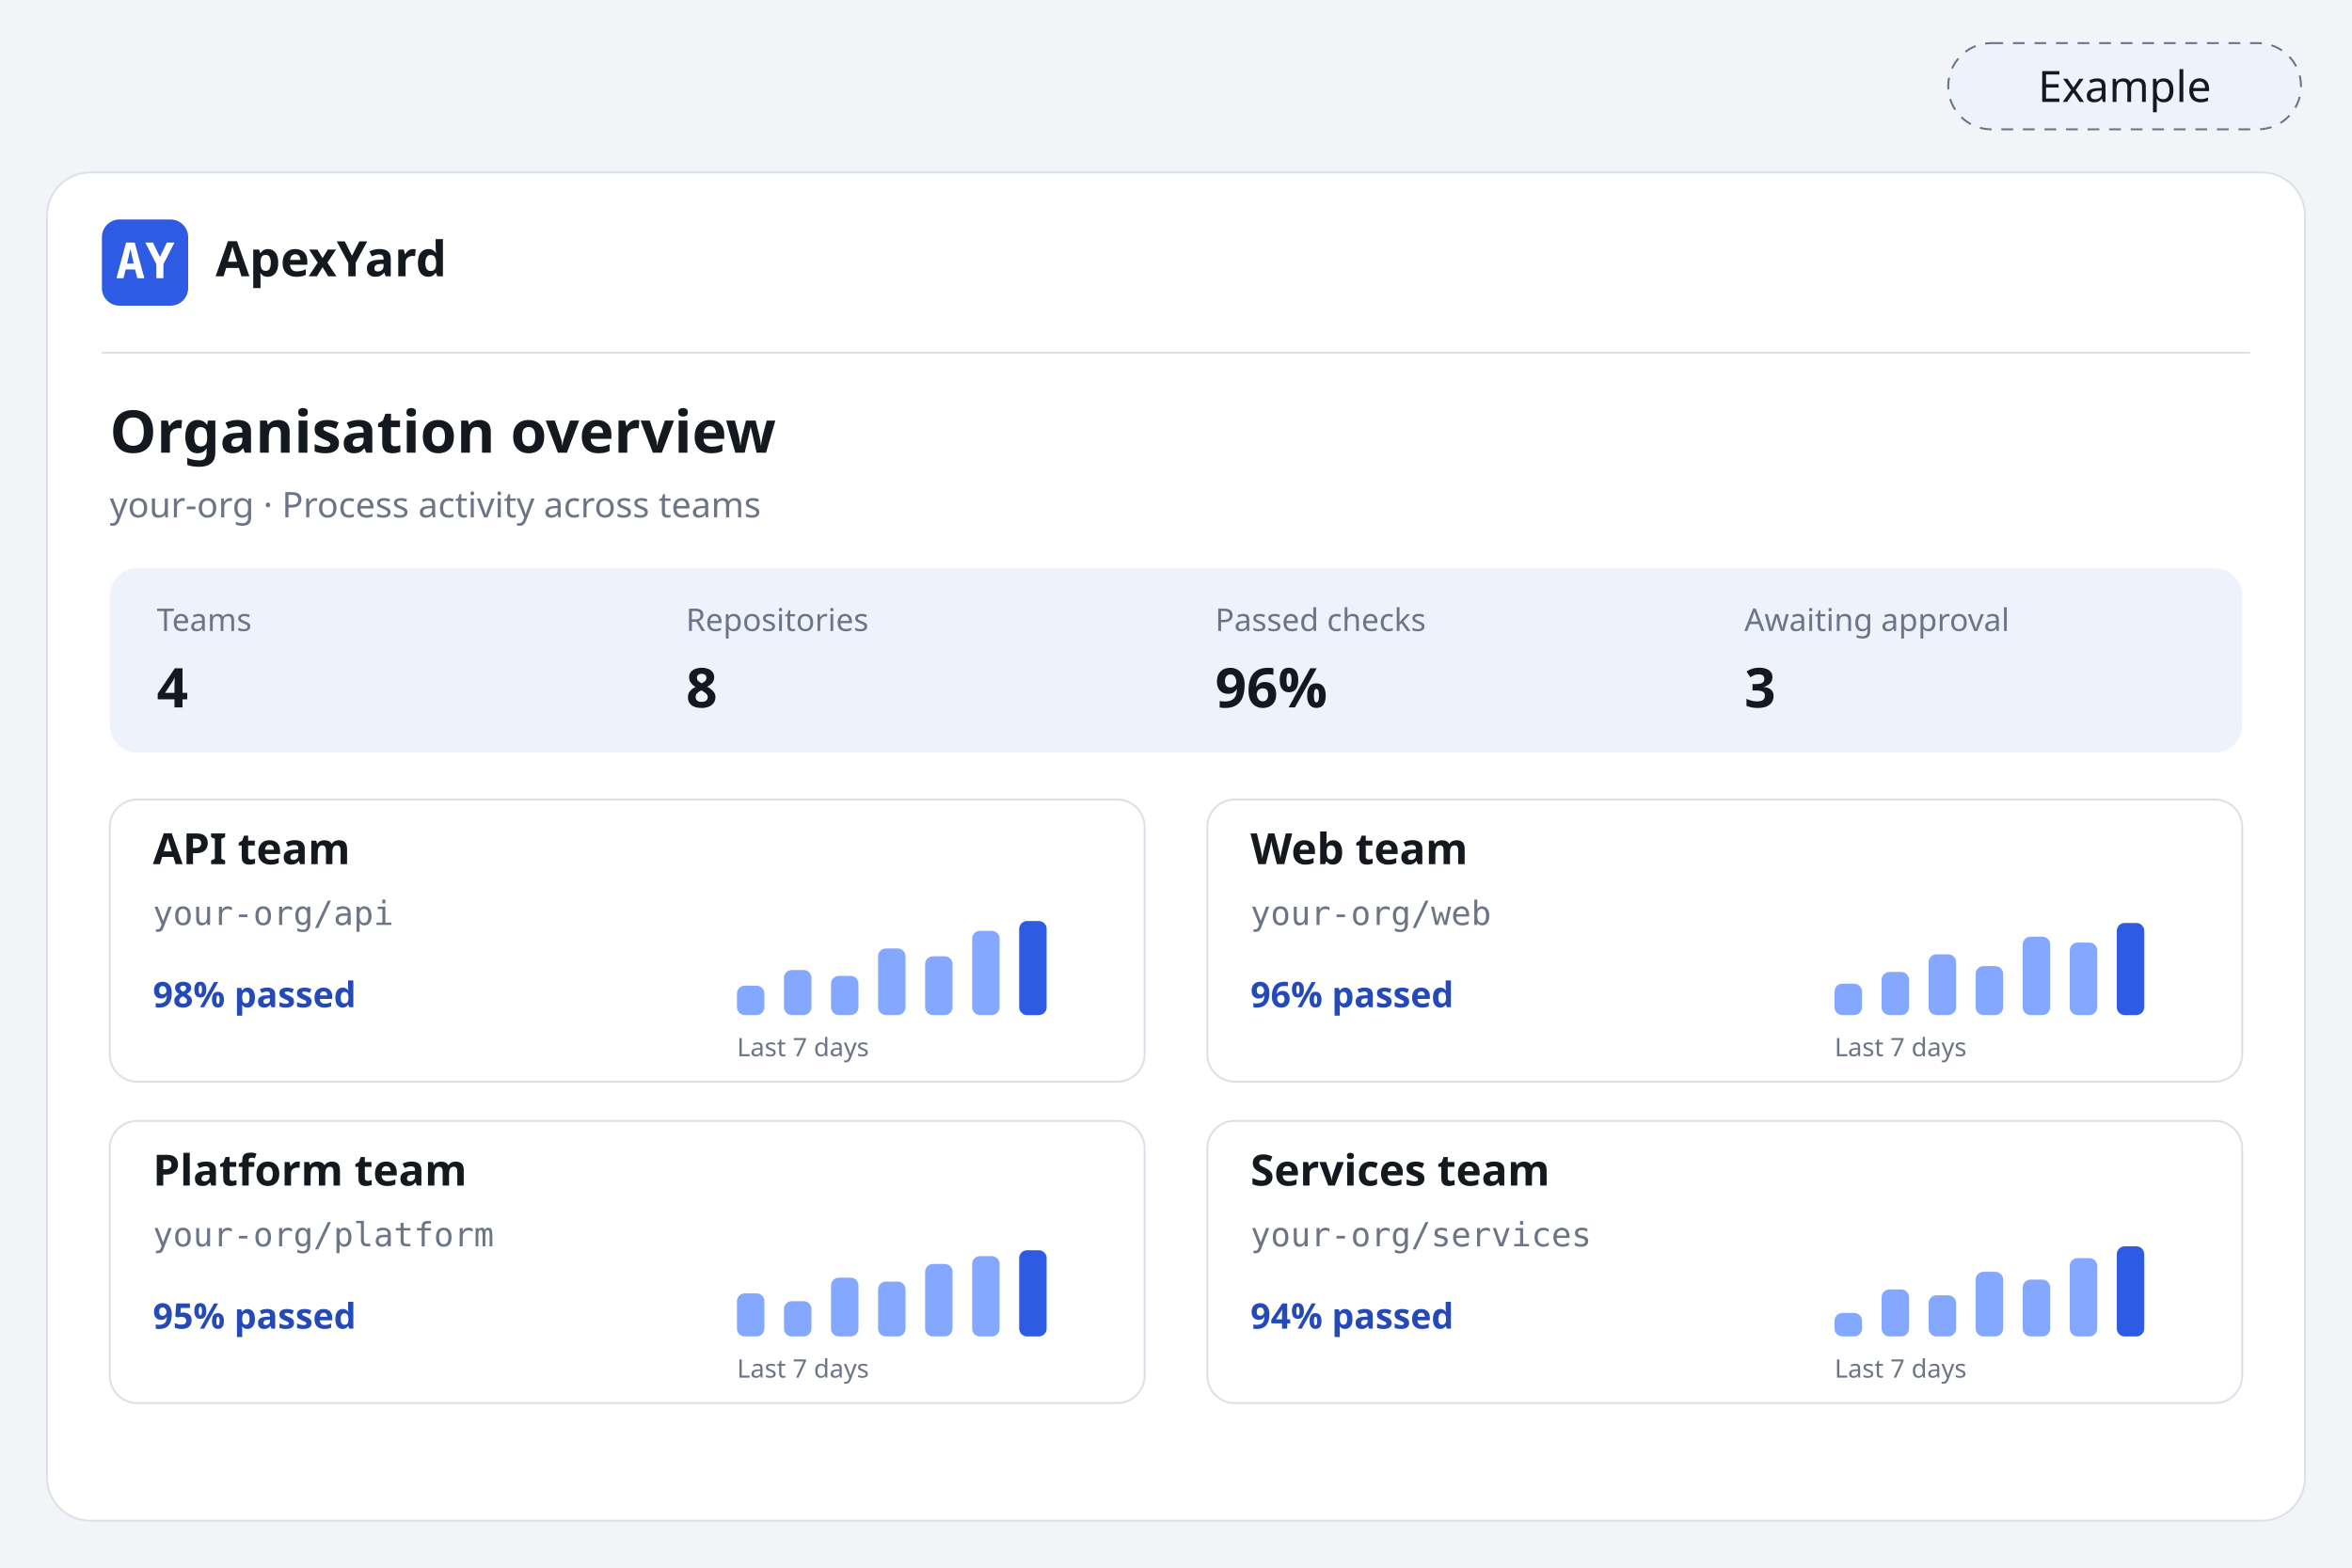
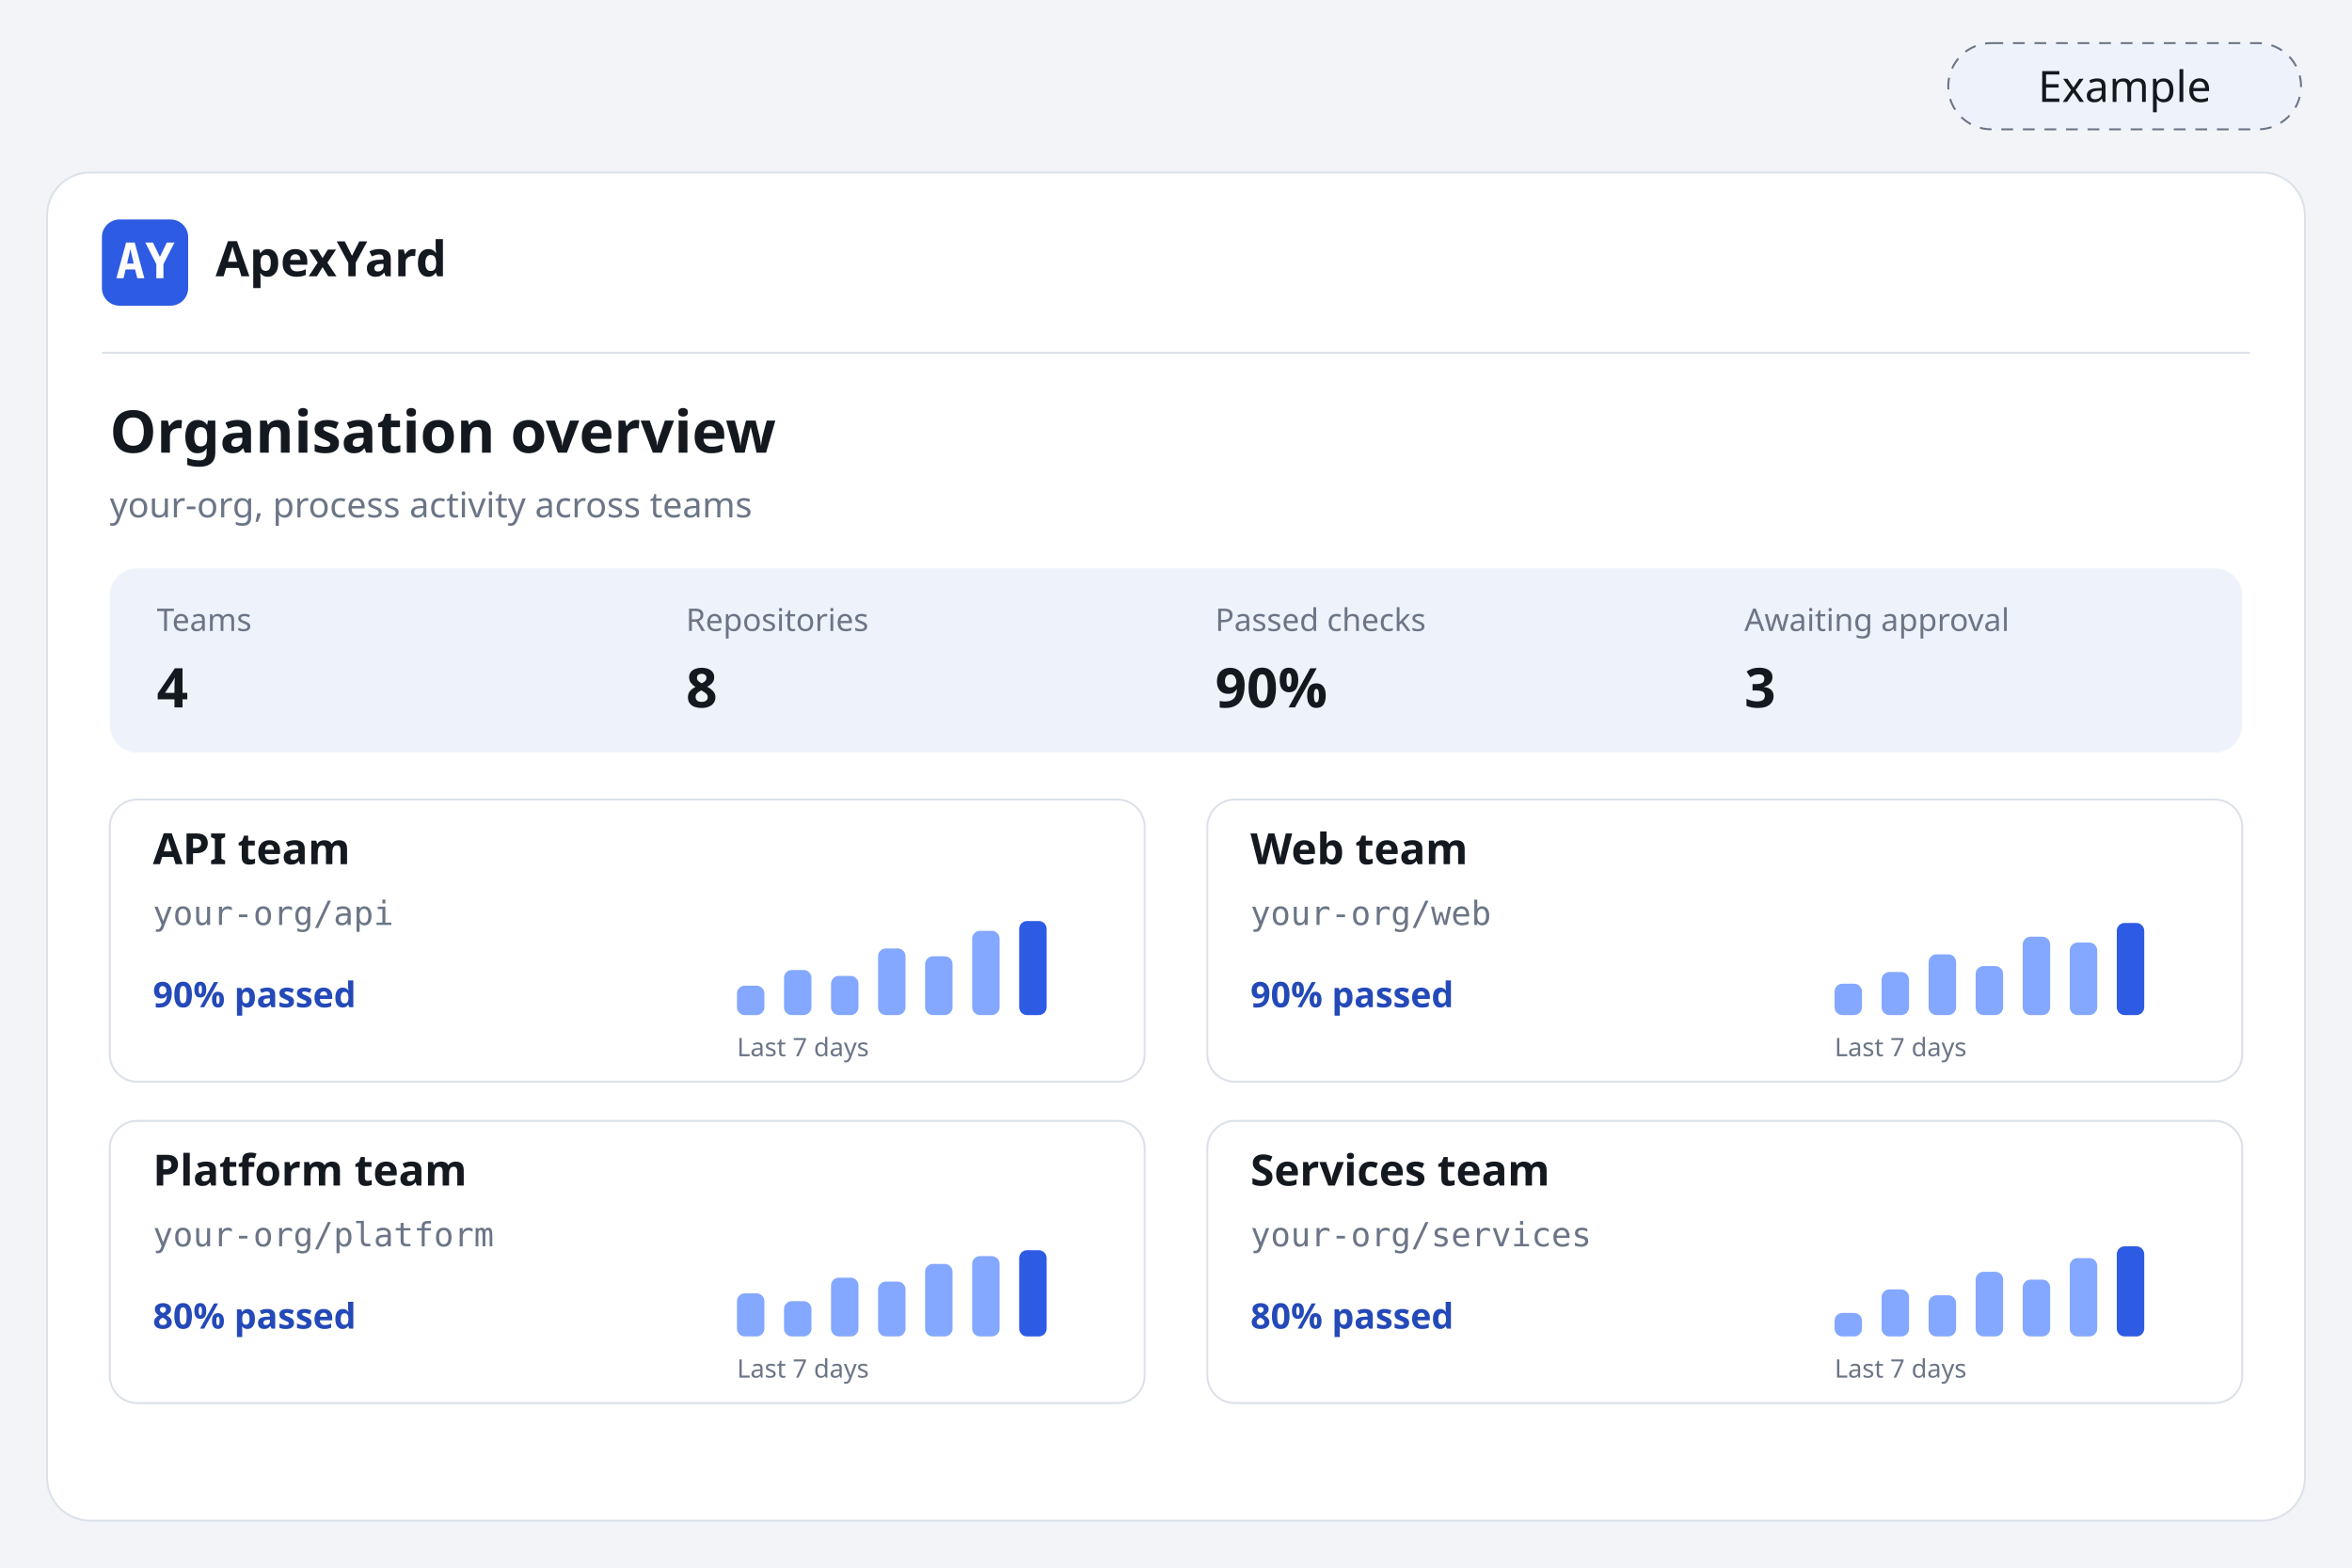
<svg xmlns="http://www.w3.org/2000/svg" viewBox="0 0 1200 800" role="img" aria-labelledby="title">
  <g font-family="Archivo, system-ui, sans-serif">
    <rect x="0" y="0" width="1200" height="800" rx="0" fill="#F2F4F8" />
    <rect x="24" y="88" width="1152" height="688" rx="22" fill="#FFFFFF" stroke="#DCE1E9" />
    <rect x="52" y="112" width="44" height="44" rx="9" fill="#2D5BE3" />
    <text x="59" y="142" font-size="25" fill="#FFFFFF" font-weight="700" font-family="IBM Plex Mono, monospace">AY</text>
    <text x="110" y="141" font-size="25" fill="#14181F" font-weight="700">ApexYard</text>
    <path d="M52 180H1148" stroke="#DCE1E9" />
    <text x="56" y="231" font-size="30" fill="#14181F" font-weight="700">Organisation overview</text>
-     <text x="56" y="264" font-size="18" fill="#6B7586" font-weight="400">your-org · Process activity across teams</text>
+     <text x="56" y="264" font-size="18" fill="#6B7586" font-weight="400">your-org, process activity across teams</text>
    <rect x="56" y="290" width="1088" height="94" rx="14" fill="#EEF2FA" />
    <text x="80" y="322" font-size="16" fill="#6B7586" font-weight="400">Teams</text>
    <text x="80" y="361" font-size="28" fill="#14181F" font-weight="700">4</text>
    <text x="350" y="322" font-size="16" fill="#6B7586" font-weight="400">Repositories</text>
    <text x="350" y="361" font-size="28" fill="#14181F" font-weight="700">8</text>
    <text x="620" y="322" font-size="16" fill="#6B7586" font-weight="400">Passed checks</text>
-     <text x="620" y="361" font-size="28" fill="#14181F" font-weight="700">96%</text>
+     <text x="620" y="361" font-size="28" fill="#14181F" font-weight="700">90%</text>
    <text x="890" y="322" font-size="16" fill="#6B7586" font-weight="400">Awaiting approval</text>
    <text x="890" y="361" font-size="28" fill="#14181F" font-weight="700">3</text>
    <rect x="56" y="408" width="528" height="144" rx="14" fill="#FFFFFF" stroke="#DCE1E9" />
    <text x="78" y="441" font-size="22" fill="#14181F" font-weight="600">API team</text>
    <text x="78" y="472" font-size="17" fill="#6B7586" font-weight="400" font-family="IBM Plex Mono, monospace">your-org/api</text>
-     <text x="78" y="514" font-size="18" fill="#2449B8" font-weight="600">98% passed</text>
+     <text x="78" y="514" font-size="18" fill="#2449B8" font-weight="600">90% passed</text>
    <rect x="376" y="503" width="14" height="15" rx="4" fill="#84A8FF" />
    <rect x="400" y="495" width="14" height="23" rx="4" fill="#84A8FF" />
    <rect x="424" y="498" width="14" height="20" rx="4" fill="#84A8FF" />
    <rect x="448" y="484" width="14" height="34" rx="4" fill="#84A8FF" />
    <rect x="472" y="488" width="14" height="30" rx="4" fill="#84A8FF" />
    <rect x="496" y="475" width="14" height="43" rx="4" fill="#84A8FF" />
    <rect x="520" y="470" width="14" height="48" rx="4" fill="#2D5BE3" />
    <text x="376" y="539" font-size="13" fill="#6B7586" font-weight="400">Last 7 days</text>
    <rect x="616" y="408" width="528" height="144" rx="14" fill="#FFFFFF" stroke="#DCE1E9" />
    <text x="638" y="441" font-size="22" fill="#14181F" font-weight="600">Web team</text>
    <text x="638" y="472" font-size="17" fill="#6B7586" font-weight="400" font-family="IBM Plex Mono, monospace">your-org/web</text>
-     <text x="638" y="514" font-size="18" fill="#2449B8" font-weight="600">96% passed</text>
+     <text x="638" y="514" font-size="18" fill="#2449B8" font-weight="600">90% passed</text>
    <rect x="936" y="502" width="14" height="16" rx="4" fill="#84A8FF" />
    <rect x="960" y="496" width="14" height="22" rx="4" fill="#84A8FF" />
    <rect x="984" y="487" width="14" height="31" rx="4" fill="#84A8FF" />
    <rect x="1008" y="493" width="14" height="25" rx="4" fill="#84A8FF" />
    <rect x="1032" y="478" width="14" height="40" rx="4" fill="#84A8FF" />
    <rect x="1056" y="481" width="14" height="37" rx="4" fill="#84A8FF" />
    <rect x="1080" y="471" width="14" height="47" rx="4" fill="#2D5BE3" />
    <text x="936" y="539" font-size="13" fill="#6B7586" font-weight="400">Last 7 days</text>
    <rect x="56" y="572" width="528" height="144" rx="14" fill="#FFFFFF" stroke="#DCE1E9" />
    <text x="78" y="605" font-size="22" fill="#14181F" font-weight="600">Platform team</text>
    <text x="78" y="636" font-size="17" fill="#6B7586" font-weight="400" font-family="IBM Plex Mono, monospace">your-org/platform</text>
-     <text x="78" y="678" font-size="18" fill="#2449B8" font-weight="600">95% passed</text>
+     <text x="78" y="678" font-size="18" fill="#2449B8" font-weight="600">80% passed</text>
    <rect x="376" y="660" width="14" height="22" rx="4" fill="#84A8FF" />
    <rect x="400" y="664" width="14" height="18" rx="4" fill="#84A8FF" />
    <rect x="424" y="652" width="14" height="30" rx="4" fill="#84A8FF" />
    <rect x="448" y="654" width="14" height="28" rx="4" fill="#84A8FF" />
    <rect x="472" y="645" width="14" height="37" rx="4" fill="#84A8FF" />
    <rect x="496" y="641" width="14" height="41" rx="4" fill="#84A8FF" />
    <rect x="520" y="638" width="14" height="44" rx="4" fill="#2D5BE3" />
    <text x="376" y="703" font-size="13" fill="#6B7586" font-weight="400">Last 7 days</text>
    <rect x="616" y="572" width="528" height="144" rx="14" fill="#FFFFFF" stroke="#DCE1E9" />
    <text x="638" y="605" font-size="22" fill="#14181F" font-weight="600">Services team</text>
    <text x="638" y="636" font-size="17" fill="#6B7586" font-weight="400" font-family="IBM Plex Mono, monospace">your-org/services</text>
-     <text x="638" y="678" font-size="18" fill="#2449B8" font-weight="600">94% passed</text>
+     <text x="638" y="678" font-size="18" fill="#2449B8" font-weight="600">80% passed</text>
    <rect x="936" y="670" width="14" height="12" rx="4" fill="#84A8FF" />
    <rect x="960" y="658" width="14" height="24" rx="4" fill="#84A8FF" />
    <rect x="984" y="661" width="14" height="21" rx="4" fill="#84A8FF" />
    <rect x="1008" y="649" width="14" height="33" rx="4" fill="#84A8FF" />
    <rect x="1032" y="653" width="14" height="29" rx="4" fill="#84A8FF" />
    <rect x="1056" y="642" width="14" height="40" rx="4" fill="#84A8FF" />
    <rect x="1080" y="636" width="14" height="46" rx="4" fill="#2D5BE3" />
    <text x="936" y="703" font-size="13" fill="#6B7586" font-weight="400">Last 7 days</text>
    <rect x="994" y="22" width="180" height="44" rx="22" fill="#EEF2FA" stroke="#6B7586" stroke-dasharray="6 5" />
    <text text-anchor="middle" x="1084" y="52" font-size="22" fill="#14181F" font-weight="500">Example</text>
  </g>
</svg>
